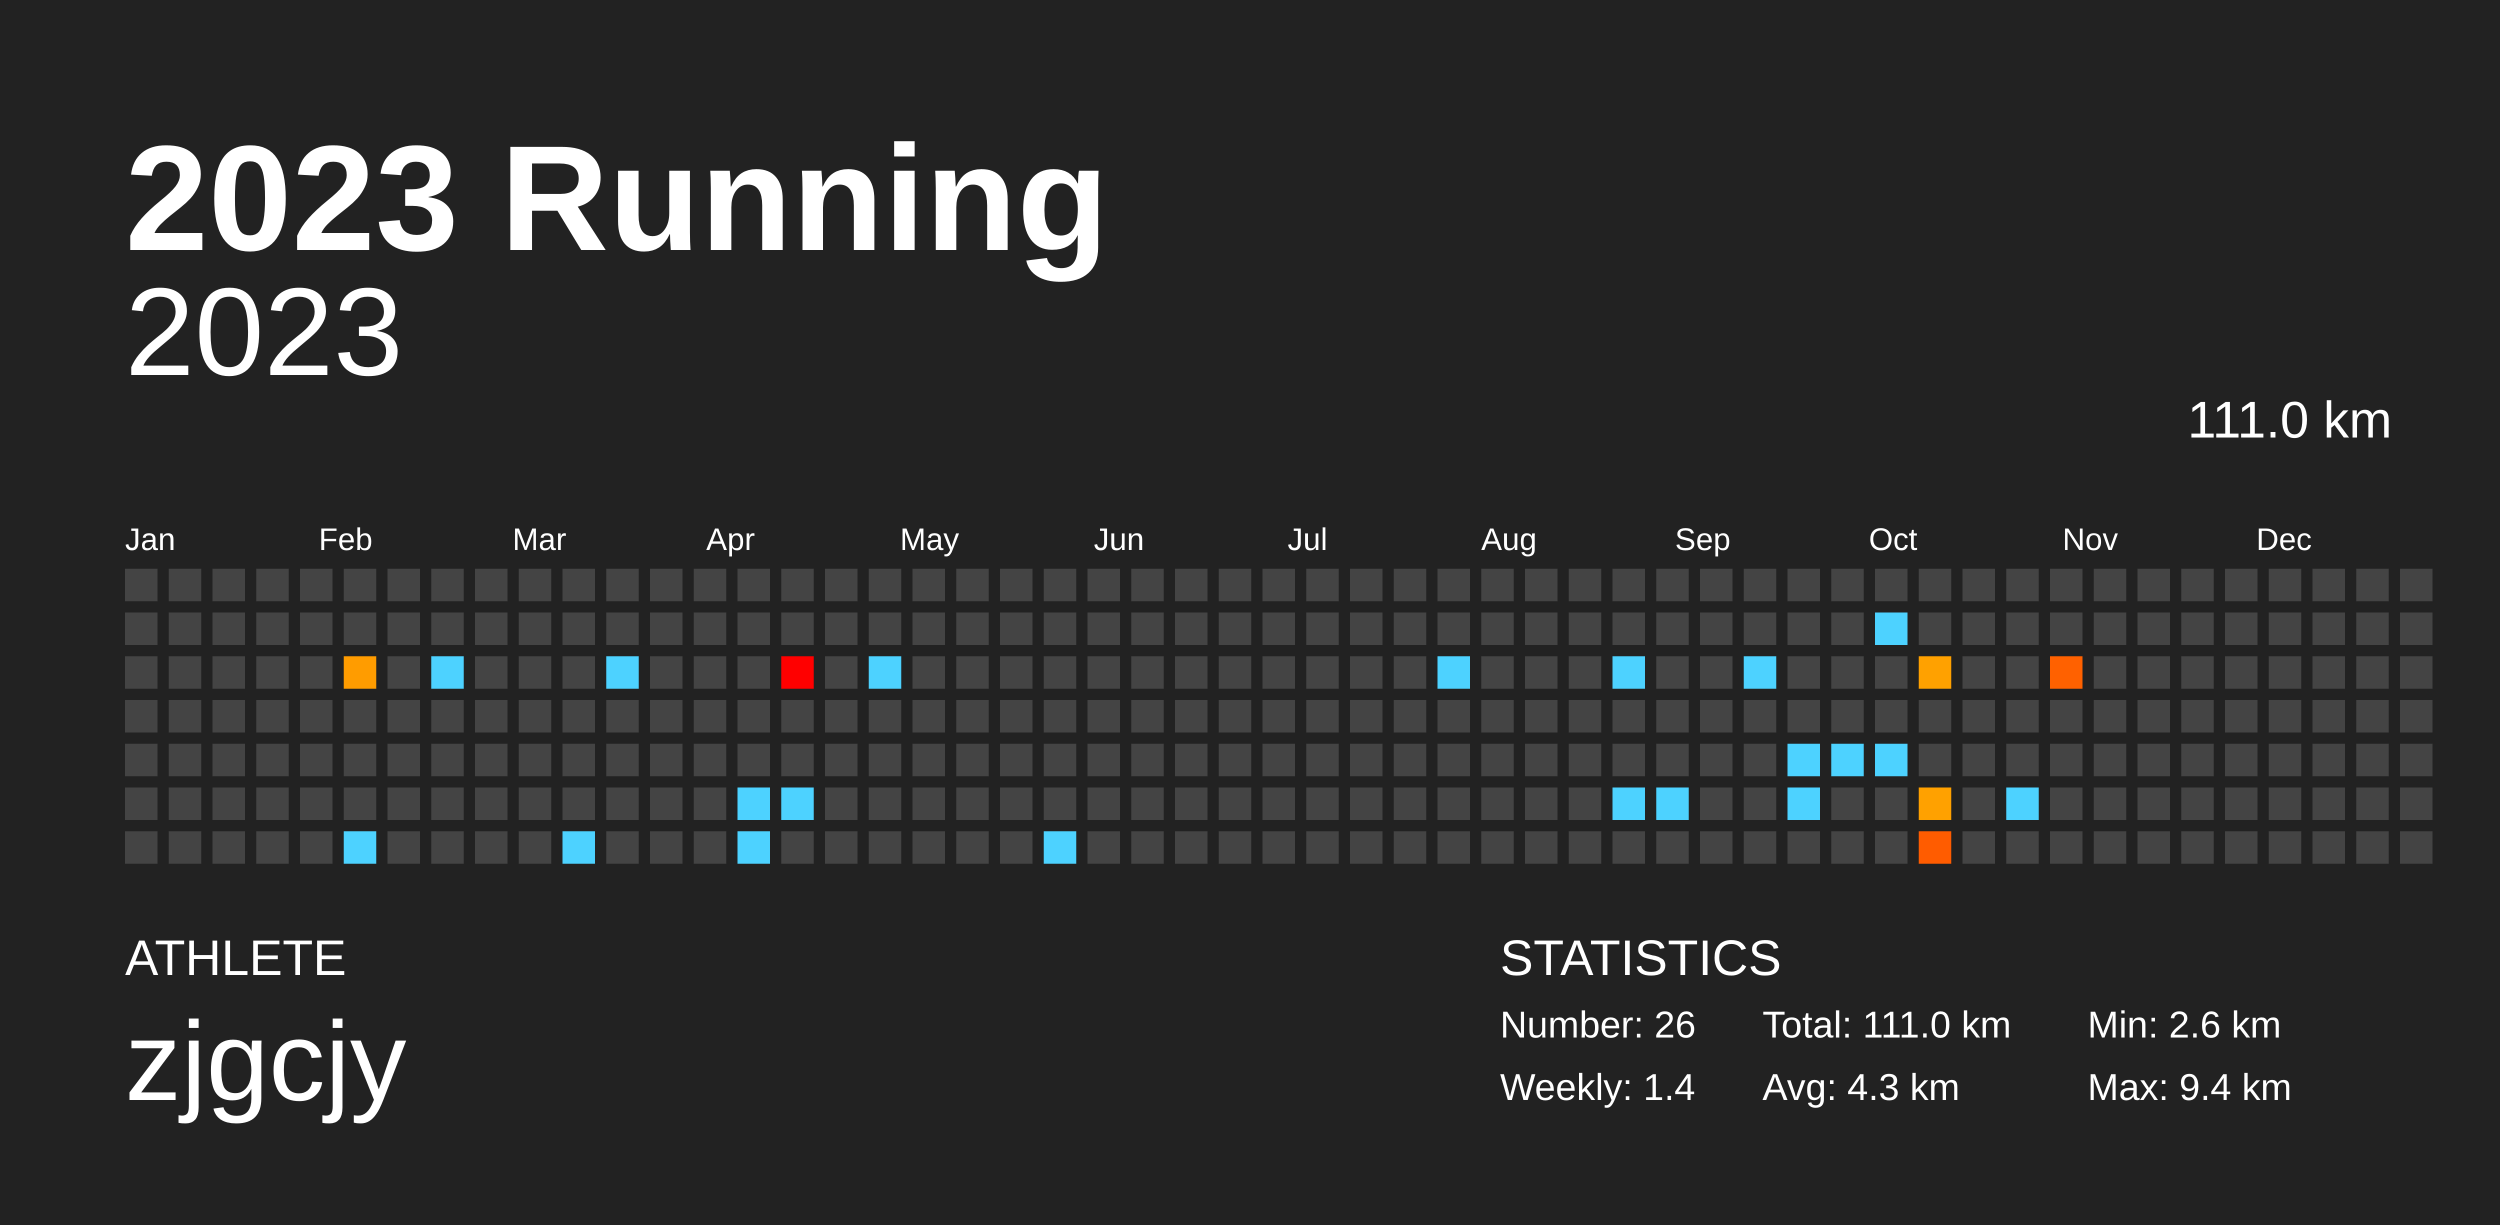
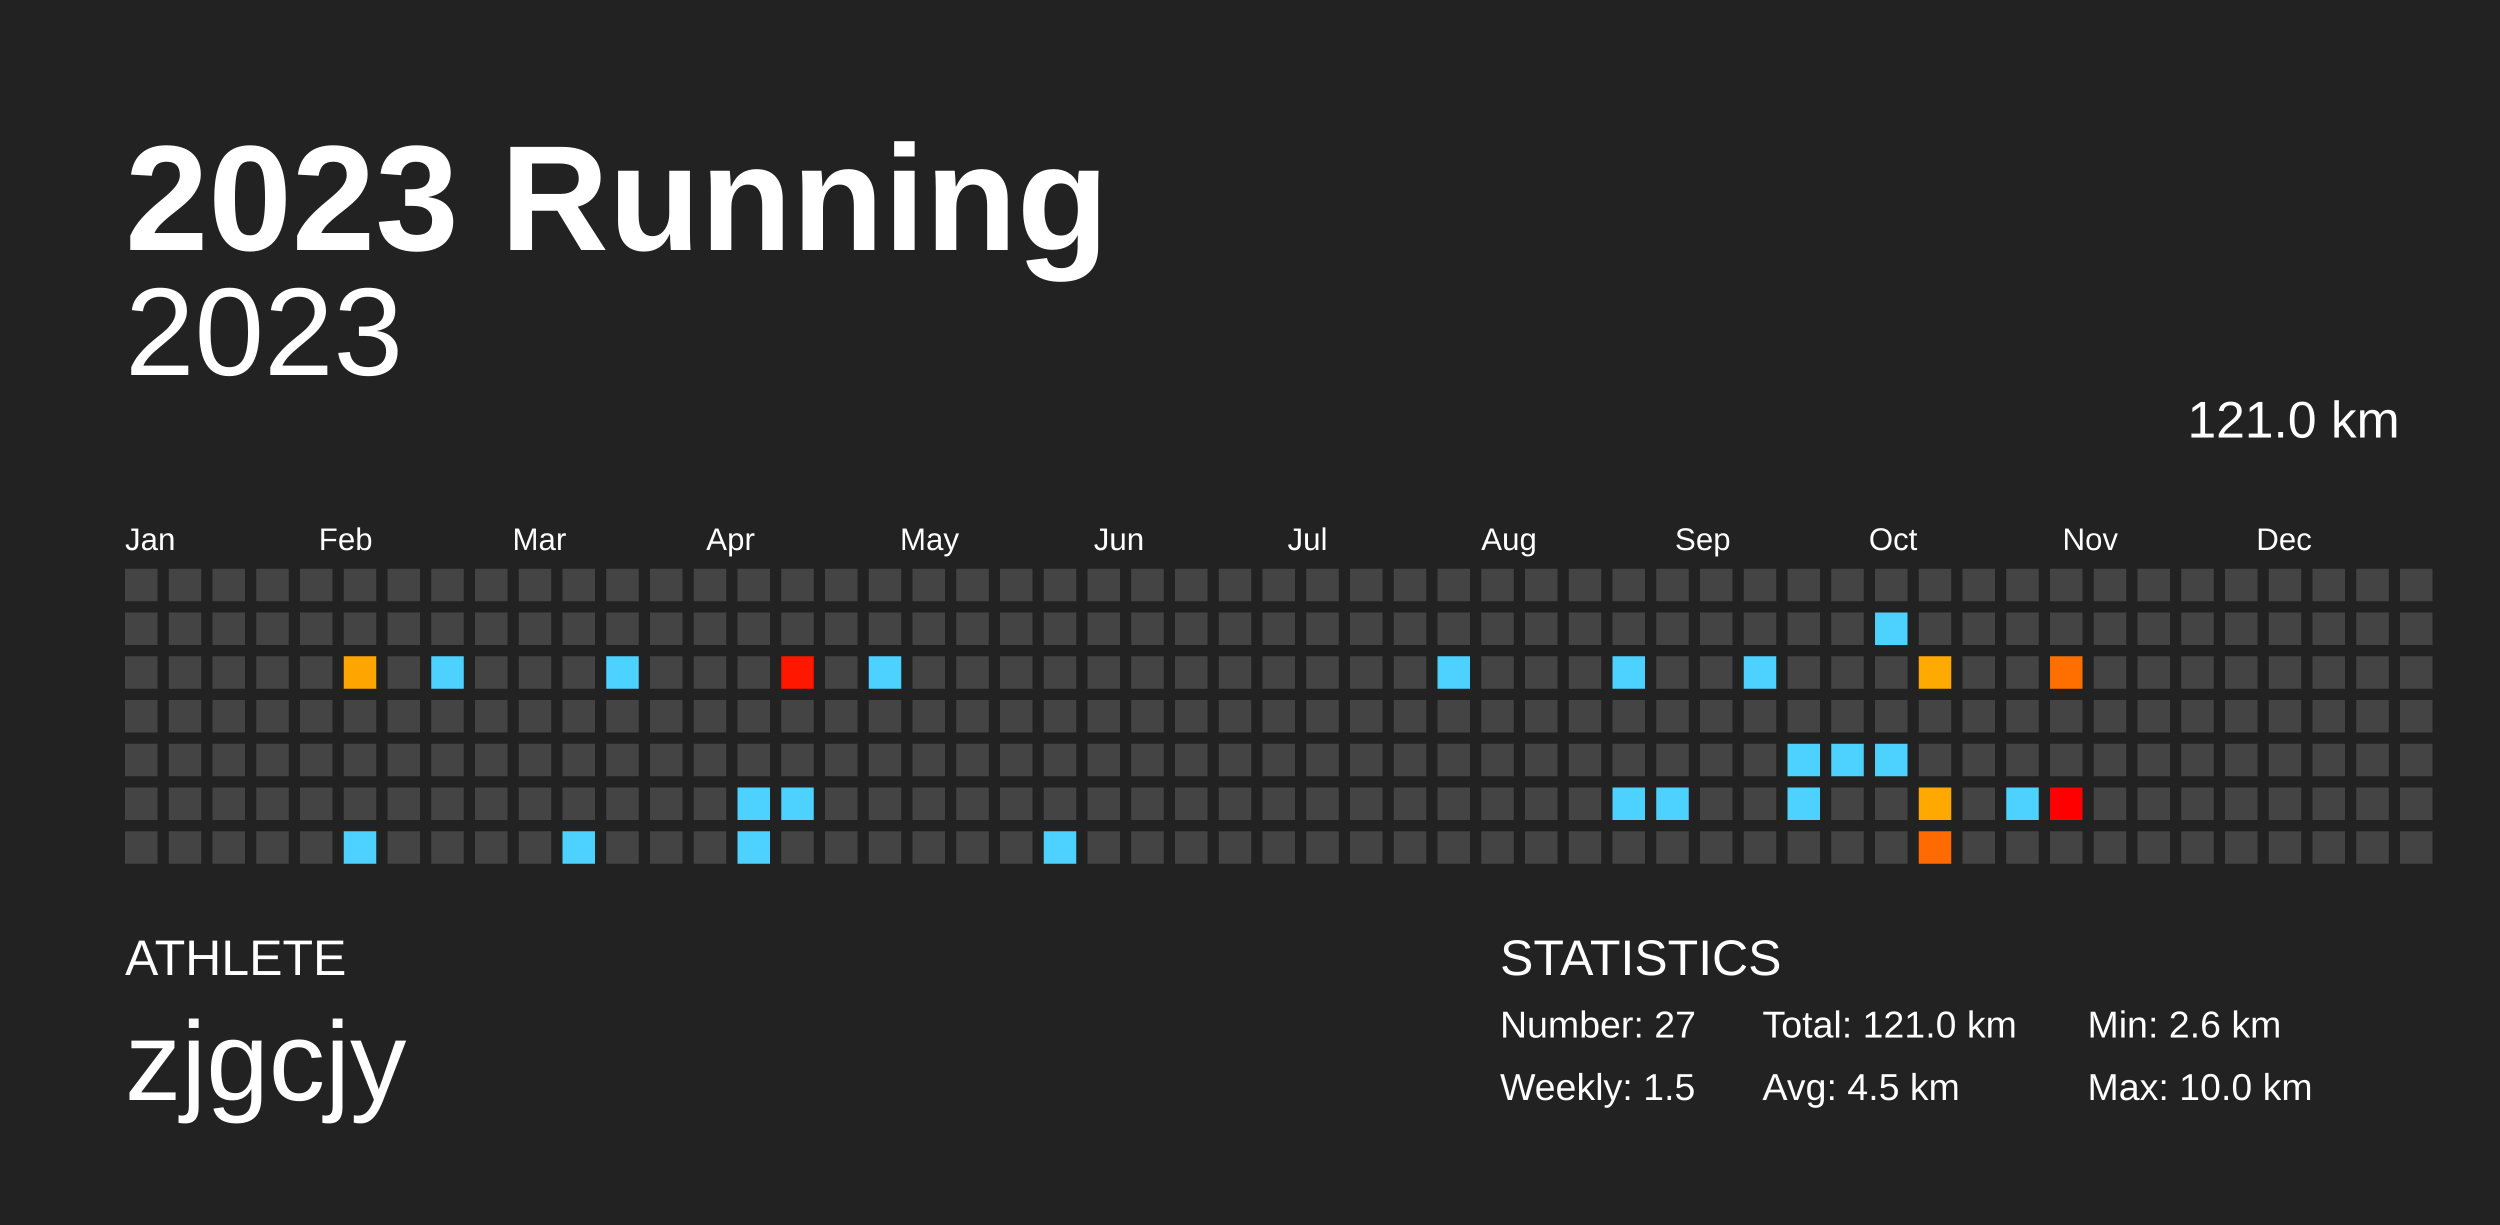
<svg xmlns="http://www.w3.org/2000/svg" baseProfile="full" height="98mm" version="1.1" viewBox="0,0,200,98" width="200mm">
  <defs />
  <rect fill="#222222" height="98" width="200" x="0" y="0" />
  <text fill="#FFFFFF" style="font-size:12px; font-family:Arial; font-weight:bold;" x="10" y="20">2023 Running</text>
  <text fill="#FFFFFF" style="font-size:4px; font-family:Arial" x="10" y="78">ATHLETE</text>
  <text fill="#FFFFFF" style="font-size:9px; font-family:Arial" x="10" y="88">zjgcjy</text>
  <text fill="#FFFFFF" style="font-size:4px; font-family:Arial" x="120" y="78">STATISTICS</text>
-   <text fill="#FFFFFF" style="font-size:3px; font-family:Arial" x="120" y="83">Number: 26</text>
-   <text fill="#FFFFFF" style="font-size:3px; font-family:Arial" x="120" y="88">Weekly: 1.4</text>
-   <text fill="#FFFFFF" style="font-size:3px; font-family:Arial" x="141" y="83">Total: 111.0 km</text>
-   <text fill="#FFFFFF" style="font-size:3px; font-family:Arial" x="141" y="88">Avg: 4.3 km</text>
+   <text fill="#FFFFFF" style="font-size:3px; font-family:Arial" x="120" y="83">Number: 27</text>
+   <text fill="#FFFFFF" style="font-size:3px; font-family:Arial" x="120" y="88">Weekly: 1.5</text>
+   <text fill="#FFFFFF" style="font-size:3px; font-family:Arial" x="141" y="83">Total: 121.0 km</text>
+   <text fill="#FFFFFF" style="font-size:3px; font-family:Arial" x="141" y="88">Avg: 4.5 km</text>
  <text fill="#FFFFFF" style="font-size:3px; font-family:Arial" x="167" y="83">Min: 2.6 km</text>
-   <text fill="#FFFFFF" style="font-size:3px; font-family:Arial" x="167" y="88">Max: 9.4 km</text>
+   <text fill="#FFFFFF" style="font-size:3px; font-family:Arial" x="167" y="88">Max: 10.0 km</text>
  <text alignment-baseline="hanging" fill="#FFFFFF" style="font-size:10.0px; font-family:Arial;" x="10" y="30">2023</text>
-   <text alignment-baseline="hanging" fill="#FFFFFF" style="font-size:4.125px; font-family:Arial;" x="175" y="35">111.0 km</text>
+   <text alignment-baseline="hanging" fill="#FFFFFF" style="font-size:4.125px; font-family:Arial;" x="175" y="35">121.0 km</text>
  <text fill="#FFFFFF" style="font-size:2.5px; font-family:Arial" x="10.0" y="44">Jan</text>
  <text fill="#FFFFFF" style="font-size:2.5px; font-family:Arial" x="25.5" y="44">Feb</text>
  <text fill="#FFFFFF" style="font-size:2.5px; font-family:Arial" x="41.0" y="44">Mar</text>
  <text fill="#FFFFFF" style="font-size:2.5px; font-family:Arial" x="56.5" y="44">Apr</text>
  <text fill="#FFFFFF" style="font-size:2.5px; font-family:Arial" x="72.0" y="44">May</text>
  <text fill="#FFFFFF" style="font-size:2.5px; font-family:Arial" x="87.5" y="44">Jun</text>
  <text fill="#FFFFFF" style="font-size:2.5px; font-family:Arial" x="103.0" y="44">Jul</text>
  <text fill="#FFFFFF" style="font-size:2.5px; font-family:Arial" x="118.5" y="44">Aug</text>
  <text fill="#FFFFFF" style="font-size:2.5px; font-family:Arial" x="134.0" y="44">Sep</text>
  <text fill="#FFFFFF" style="font-size:2.5px; font-family:Arial" x="149.5" y="44">Oct</text>
  <text fill="#FFFFFF" style="font-size:2.5px; font-family:Arial" x="165.0" y="44">Nov</text>
  <text fill="#FFFFFF" style="font-size:2.5px; font-family:Arial" x="180.5" y="44">Dec</text>
  <rect fill="#444444" height="2.6" width="2.6" x="10.0" y="45.5" />
  <rect fill="#444444" height="2.6" width="2.6" x="10.0" y="49.0" />
  <rect fill="#444444" height="2.6" width="2.6" x="10.0" y="52.5" />
  <rect fill="#444444" height="2.6" width="2.6" x="10.0" y="56.0" />
  <rect fill="#444444" height="2.6" width="2.6" x="10.0" y="59.5" />
  <rect fill="#444444" height="2.6" width="2.6" x="10.0" y="63.0" />
  <rect fill="#444444" height="2.6" width="2.6" x="10.0" y="66.5" />
  <rect fill="#444444" height="2.6" width="2.6" x="13.5" y="45.5" />
  <rect fill="#444444" height="2.6" width="2.6" x="13.5" y="49.0" />
  <rect fill="#444444" height="2.6" width="2.6" x="13.5" y="52.5" />
  <rect fill="#444444" height="2.6" width="2.6" x="13.5" y="56.0" />
  <rect fill="#444444" height="2.6" width="2.6" x="13.5" y="59.5" />
  <rect fill="#444444" height="2.6" width="2.6" x="13.5" y="63.0" />
  <rect fill="#444444" height="2.6" width="2.6" x="13.5" y="66.5" />
  <rect fill="#444444" height="2.6" width="2.6" x="17.0" y="45.5" />
  <rect fill="#444444" height="2.6" width="2.6" x="17.0" y="49.0" />
  <rect fill="#444444" height="2.6" width="2.6" x="17.0" y="52.5" />
  <rect fill="#444444" height="2.6" width="2.6" x="17.0" y="56.0" />
  <rect fill="#444444" height="2.6" width="2.6" x="17.0" y="59.5" />
  <rect fill="#444444" height="2.6" width="2.6" x="17.0" y="63.0" />
  <rect fill="#444444" height="2.6" width="2.6" x="17.0" y="66.5" />
  <rect fill="#444444" height="2.6" width="2.6" x="20.5" y="45.5" />
  <rect fill="#444444" height="2.6" width="2.6" x="20.5" y="49.0" />
  <rect fill="#444444" height="2.6" width="2.6" x="20.5" y="52.5" />
  <rect fill="#444444" height="2.6" width="2.6" x="20.5" y="56.0" />
  <rect fill="#444444" height="2.6" width="2.6" x="20.5" y="59.5" />
  <rect fill="#444444" height="2.6" width="2.6" x="20.5" y="63.0" />
  <rect fill="#444444" height="2.6" width="2.6" x="20.5" y="66.5" />
  <rect fill="#444444" height="2.6" width="2.6" x="24.0" y="45.5" />
  <rect fill="#444444" height="2.6" width="2.6" x="24.0" y="49.0" />
  <rect fill="#444444" height="2.6" width="2.6" x="24.0" y="52.5" />
  <rect fill="#444444" height="2.6" width="2.6" x="24.0" y="56.0" />
  <rect fill="#444444" height="2.6" width="2.6" x="24.0" y="59.5" />
  <rect fill="#444444" height="2.6" width="2.6" x="24.0" y="63.0" />
  <rect fill="#444444" height="2.6" width="2.6" x="24.0" y="66.5" />
  <rect fill="#444444" height="2.6" width="2.6" x="27.5" y="45.5" />
  <rect fill="#444444" height="2.6" width="2.6" x="27.5" y="49.0" />
-   <rect fill="#ff9c00" height="2.6" width="2.6" x="27.5" y="52.5" />
+   <rect fill="#ffa500" height="2.6" width="2.6" x="27.5" y="52.5" />
  <rect fill="#444444" height="2.6" width="2.6" x="27.5" y="56.0" />
  <rect fill="#444444" height="2.6" width="2.6" x="27.5" y="59.5" />
  <rect fill="#444444" height="2.6" width="2.6" x="27.5" y="63.0" />
  <rect fill="#4dd2ff" height="2.6" width="2.6" x="27.5" y="66.5" />
  <rect fill="#444444" height="2.6" width="2.6" x="31.0" y="45.5" />
  <rect fill="#444444" height="2.6" width="2.6" x="31.0" y="49.0" />
  <rect fill="#444444" height="2.6" width="2.6" x="31.0" y="52.5" />
  <rect fill="#444444" height="2.6" width="2.6" x="31.0" y="56.0" />
  <rect fill="#444444" height="2.6" width="2.6" x="31.0" y="59.5" />
  <rect fill="#444444" height="2.6" width="2.6" x="31.0" y="63.0" />
  <rect fill="#444444" height="2.6" width="2.6" x="31.0" y="66.5" />
  <rect fill="#444444" height="2.6" width="2.6" x="34.5" y="45.5" />
  <rect fill="#444444" height="2.6" width="2.6" x="34.5" y="49.0" />
  <rect fill="#4dd2ff" height="2.6" width="2.6" x="34.5" y="52.5" />
  <rect fill="#444444" height="2.6" width="2.6" x="34.5" y="56.0" />
  <rect fill="#444444" height="2.6" width="2.6" x="34.5" y="59.5" />
  <rect fill="#444444" height="2.6" width="2.6" x="34.5" y="63.0" />
  <rect fill="#444444" height="2.6" width="2.6" x="34.5" y="66.5" />
  <rect fill="#444444" height="2.6" width="2.6" x="38.0" y="45.5" />
  <rect fill="#444444" height="2.6" width="2.6" x="38.0" y="49.0" />
  <rect fill="#444444" height="2.6" width="2.6" x="38.0" y="52.5" />
  <rect fill="#444444" height="2.6" width="2.6" x="38.0" y="56.0" />
  <rect fill="#444444" height="2.6" width="2.6" x="38.0" y="59.5" />
  <rect fill="#444444" height="2.6" width="2.6" x="38.0" y="63.0" />
  <rect fill="#444444" height="2.6" width="2.6" x="38.0" y="66.5" />
  <rect fill="#444444" height="2.6" width="2.6" x="41.5" y="45.5" />
  <rect fill="#444444" height="2.6" width="2.6" x="41.5" y="49.0" />
  <rect fill="#444444" height="2.6" width="2.6" x="41.5" y="52.5" />
  <rect fill="#444444" height="2.6" width="2.6" x="41.5" y="56.0" />
  <rect fill="#444444" height="2.6" width="2.6" x="41.5" y="59.5" />
  <rect fill="#444444" height="2.6" width="2.6" x="41.5" y="63.0" />
  <rect fill="#444444" height="2.6" width="2.6" x="41.5" y="66.5" />
  <rect fill="#444444" height="2.6" width="2.6" x="45.0" y="45.5" />
  <rect fill="#444444" height="2.6" width="2.6" x="45.0" y="49.0" />
  <rect fill="#444444" height="2.6" width="2.6" x="45.0" y="52.5" />
  <rect fill="#444444" height="2.6" width="2.6" x="45.0" y="56.0" />
  <rect fill="#444444" height="2.6" width="2.6" x="45.0" y="59.5" />
  <rect fill="#444444" height="2.6" width="2.6" x="45.0" y="63.0" />
  <rect fill="#4dd2ff" height="2.6" width="2.6" x="45.0" y="66.5" />
  <rect fill="#444444" height="2.6" width="2.6" x="48.5" y="45.5" />
  <rect fill="#444444" height="2.6" width="2.6" x="48.5" y="49.0" />
  <rect fill="#4dd2ff" height="2.6" width="2.6" x="48.5" y="52.5" />
  <rect fill="#444444" height="2.6" width="2.6" x="48.5" y="56.0" />
  <rect fill="#444444" height="2.6" width="2.6" x="48.5" y="59.5" />
  <rect fill="#444444" height="2.6" width="2.6" x="48.5" y="63.0" />
  <rect fill="#444444" height="2.6" width="2.6" x="48.5" y="66.5" />
  <rect fill="#444444" height="2.6" width="2.6" x="52.0" y="45.5" />
  <rect fill="#444444" height="2.6" width="2.6" x="52.0" y="49.0" />
  <rect fill="#444444" height="2.6" width="2.6" x="52.0" y="52.5" />
  <rect fill="#444444" height="2.6" width="2.6" x="52.0" y="56.0" />
  <rect fill="#444444" height="2.6" width="2.6" x="52.0" y="59.5" />
  <rect fill="#444444" height="2.6" width="2.6" x="52.0" y="63.0" />
  <rect fill="#444444" height="2.6" width="2.6" x="52.0" y="66.5" />
  <rect fill="#444444" height="2.6" width="2.6" x="55.5" y="45.5" />
  <rect fill="#444444" height="2.6" width="2.6" x="55.5" y="49.0" />
  <rect fill="#444444" height="2.6" width="2.6" x="55.5" y="52.5" />
  <rect fill="#444444" height="2.6" width="2.6" x="55.5" y="56.0" />
  <rect fill="#444444" height="2.6" width="2.6" x="55.5" y="59.5" />
  <rect fill="#444444" height="2.6" width="2.6" x="55.5" y="63.0" />
  <rect fill="#444444" height="2.6" width="2.6" x="55.5" y="66.5" />
  <rect fill="#444444" height="2.6" width="2.6" x="59.0" y="45.5" />
  <rect fill="#444444" height="2.6" width="2.6" x="59.0" y="49.0" />
  <rect fill="#444444" height="2.6" width="2.6" x="59.0" y="52.5" />
  <rect fill="#444444" height="2.6" width="2.6" x="59.0" y="56.0" />
  <rect fill="#444444" height="2.6" width="2.6" x="59.0" y="59.5" />
  <rect fill="#4dd2ff" height="2.6" width="2.6" x="59.0" y="63.0" />
  <rect fill="#4dd2ff" height="2.6" width="2.6" x="59.0" y="66.5" />
  <rect fill="#444444" height="2.6" width="2.6" x="62.5" y="45.5" />
  <rect fill="#444444" height="2.6" width="2.6" x="62.5" y="49.0" />
-   <rect fill="#ff0000" height="2.6" width="2.6" x="62.5" y="52.5" />
+   <rect fill="#ff1700" height="2.6" width="2.6" x="62.5" y="52.5" />
  <rect fill="#444444" height="2.6" width="2.6" x="62.5" y="56.0" />
  <rect fill="#444444" height="2.6" width="2.6" x="62.5" y="59.5" />
  <rect fill="#4dd2ff" height="2.6" width="2.6" x="62.5" y="63.0" />
  <rect fill="#444444" height="2.6" width="2.6" x="62.5" y="66.5" />
  <rect fill="#444444" height="2.6" width="2.6" x="66.0" y="45.5" />
  <rect fill="#444444" height="2.6" width="2.6" x="66.0" y="49.0" />
  <rect fill="#444444" height="2.6" width="2.6" x="66.0" y="52.5" />
  <rect fill="#444444" height="2.6" width="2.6" x="66.0" y="56.0" />
  <rect fill="#444444" height="2.6" width="2.6" x="66.0" y="59.5" />
  <rect fill="#444444" height="2.6" width="2.6" x="66.0" y="63.0" />
  <rect fill="#444444" height="2.6" width="2.6" x="66.0" y="66.5" />
  <rect fill="#444444" height="2.6" width="2.6" x="69.5" y="45.5" />
  <rect fill="#444444" height="2.6" width="2.6" x="69.5" y="49.0" />
  <rect fill="#4dd2ff" height="2.6" width="2.6" x="69.5" y="52.5" />
  <rect fill="#444444" height="2.6" width="2.6" x="69.5" y="56.0" />
  <rect fill="#444444" height="2.6" width="2.6" x="69.5" y="59.5" />
  <rect fill="#444444" height="2.6" width="2.6" x="69.5" y="63.0" />
  <rect fill="#444444" height="2.6" width="2.6" x="69.5" y="66.5" />
  <rect fill="#444444" height="2.6" width="2.6" x="73.0" y="45.5" />
  <rect fill="#444444" height="2.6" width="2.6" x="73.0" y="49.0" />
  <rect fill="#444444" height="2.6" width="2.6" x="73.0" y="52.5" />
  <rect fill="#444444" height="2.6" width="2.6" x="73.0" y="56.0" />
  <rect fill="#444444" height="2.6" width="2.6" x="73.0" y="59.5" />
  <rect fill="#444444" height="2.6" width="2.6" x="73.0" y="63.0" />
  <rect fill="#444444" height="2.6" width="2.6" x="73.0" y="66.5" />
  <rect fill="#444444" height="2.6" width="2.6" x="76.5" y="45.5" />
  <rect fill="#444444" height="2.6" width="2.6" x="76.5" y="49.0" />
  <rect fill="#444444" height="2.6" width="2.6" x="76.5" y="52.5" />
  <rect fill="#444444" height="2.6" width="2.6" x="76.5" y="56.0" />
  <rect fill="#444444" height="2.6" width="2.6" x="76.5" y="59.5" />
  <rect fill="#444444" height="2.6" width="2.6" x="76.5" y="63.0" />
  <rect fill="#444444" height="2.6" width="2.6" x="76.5" y="66.5" />
  <rect fill="#444444" height="2.6" width="2.6" x="80.0" y="45.5" />
  <rect fill="#444444" height="2.6" width="2.6" x="80.0" y="49.0" />
  <rect fill="#444444" height="2.6" width="2.6" x="80.0" y="52.5" />
  <rect fill="#444444" height="2.6" width="2.6" x="80.0" y="56.0" />
  <rect fill="#444444" height="2.6" width="2.6" x="80.0" y="59.5" />
  <rect fill="#444444" height="2.6" width="2.6" x="80.0" y="63.0" />
  <rect fill="#444444" height="2.6" width="2.6" x="80.0" y="66.5" />
  <rect fill="#444444" height="2.6" width="2.6" x="83.5" y="45.5" />
  <rect fill="#444444" height="2.6" width="2.6" x="83.5" y="49.0" />
  <rect fill="#444444" height="2.6" width="2.6" x="83.5" y="52.5" />
  <rect fill="#444444" height="2.6" width="2.6" x="83.5" y="56.0" />
  <rect fill="#444444" height="2.6" width="2.6" x="83.5" y="59.5" />
  <rect fill="#444444" height="2.6" width="2.6" x="83.5" y="63.0" />
  <rect fill="#4dd2ff" height="2.6" width="2.6" x="83.5" y="66.5" />
  <rect fill="#444444" height="2.6" width="2.6" x="87.0" y="45.5" />
  <rect fill="#444444" height="2.6" width="2.6" x="87.0" y="49.0" />
  <rect fill="#444444" height="2.6" width="2.6" x="87.0" y="52.5" />
  <rect fill="#444444" height="2.6" width="2.6" x="87.0" y="56.0" />
  <rect fill="#444444" height="2.6" width="2.6" x="87.0" y="59.5" />
  <rect fill="#444444" height="2.6" width="2.6" x="87.0" y="63.0" />
  <rect fill="#444444" height="2.6" width="2.6" x="87.0" y="66.5" />
  <rect fill="#444444" height="2.6" width="2.6" x="90.5" y="45.5" />
  <rect fill="#444444" height="2.6" width="2.6" x="90.5" y="49.0" />
  <rect fill="#444444" height="2.6" width="2.6" x="90.5" y="52.5" />
  <rect fill="#444444" height="2.6" width="2.6" x="90.5" y="56.0" />
  <rect fill="#444444" height="2.6" width="2.6" x="90.5" y="59.5" />
  <rect fill="#444444" height="2.6" width="2.6" x="90.5" y="63.0" />
  <rect fill="#444444" height="2.6" width="2.6" x="90.5" y="66.5" />
  <rect fill="#444444" height="2.6" width="2.6" x="94.0" y="45.5" />
  <rect fill="#444444" height="2.6" width="2.6" x="94.0" y="49.0" />
  <rect fill="#444444" height="2.6" width="2.6" x="94.0" y="52.5" />
  <rect fill="#444444" height="2.6" width="2.6" x="94.0" y="56.0" />
  <rect fill="#444444" height="2.6" width="2.6" x="94.0" y="59.5" />
  <rect fill="#444444" height="2.6" width="2.6" x="94.0" y="63.0" />
  <rect fill="#444444" height="2.6" width="2.6" x="94.0" y="66.5" />
  <rect fill="#444444" height="2.6" width="2.6" x="97.5" y="45.5" />
  <rect fill="#444444" height="2.6" width="2.6" x="97.5" y="49.0" />
  <rect fill="#444444" height="2.6" width="2.6" x="97.5" y="52.5" />
  <rect fill="#444444" height="2.6" width="2.6" x="97.5" y="56.0" />
  <rect fill="#444444" height="2.6" width="2.6" x="97.5" y="59.5" />
  <rect fill="#444444" height="2.6" width="2.6" x="97.5" y="63.0" />
  <rect fill="#444444" height="2.6" width="2.6" x="97.5" y="66.5" />
  <rect fill="#444444" height="2.6" width="2.6" x="101.0" y="45.5" />
  <rect fill="#444444" height="2.6" width="2.6" x="101.0" y="49.0" />
  <rect fill="#444444" height="2.6" width="2.6" x="101.0" y="52.5" />
  <rect fill="#444444" height="2.6" width="2.6" x="101.0" y="56.0" />
  <rect fill="#444444" height="2.6" width="2.6" x="101.0" y="59.5" />
  <rect fill="#444444" height="2.6" width="2.6" x="101.0" y="63.0" />
  <rect fill="#444444" height="2.6" width="2.6" x="101.0" y="66.5" />
  <rect fill="#444444" height="2.6" width="2.6" x="104.5" y="45.5" />
  <rect fill="#444444" height="2.6" width="2.6" x="104.5" y="49.0" />
  <rect fill="#444444" height="2.6" width="2.6" x="104.5" y="52.5" />
  <rect fill="#444444" height="2.6" width="2.6" x="104.5" y="56.0" />
  <rect fill="#444444" height="2.6" width="2.6" x="104.5" y="59.5" />
  <rect fill="#444444" height="2.6" width="2.6" x="104.5" y="63.0" />
  <rect fill="#444444" height="2.6" width="2.6" x="104.5" y="66.5" />
  <rect fill="#444444" height="2.6" width="2.6" x="108.0" y="45.5" />
  <rect fill="#444444" height="2.6" width="2.6" x="108.0" y="49.0" />
  <rect fill="#444444" height="2.6" width="2.6" x="108.0" y="52.5" />
  <rect fill="#444444" height="2.6" width="2.6" x="108.0" y="56.0" />
  <rect fill="#444444" height="2.6" width="2.6" x="108.0" y="59.5" />
  <rect fill="#444444" height="2.6" width="2.6" x="108.0" y="63.0" />
  <rect fill="#444444" height="2.6" width="2.6" x="108.0" y="66.5" />
  <rect fill="#444444" height="2.6" width="2.6" x="111.5" y="45.5" />
  <rect fill="#444444" height="2.6" width="2.6" x="111.5" y="49.0" />
  <rect fill="#444444" height="2.6" width="2.6" x="111.5" y="52.5" />
  <rect fill="#444444" height="2.6" width="2.6" x="111.5" y="56.0" />
  <rect fill="#444444" height="2.6" width="2.6" x="111.5" y="59.5" />
  <rect fill="#444444" height="2.6" width="2.6" x="111.5" y="63.0" />
  <rect fill="#444444" height="2.6" width="2.6" x="111.5" y="66.5" />
  <rect fill="#444444" height="2.6" width="2.6" x="115.0" y="45.5" />
  <rect fill="#444444" height="2.6" width="2.6" x="115.0" y="49.0" />
  <rect fill="#4dd2ff" height="2.6" width="2.6" x="115.0" y="52.5" />
  <rect fill="#444444" height="2.6" width="2.6" x="115.0" y="56.0" />
  <rect fill="#444444" height="2.6" width="2.6" x="115.0" y="59.5" />
  <rect fill="#444444" height="2.6" width="2.6" x="115.0" y="63.0" />
  <rect fill="#444444" height="2.6" width="2.6" x="115.0" y="66.5" />
  <rect fill="#444444" height="2.6" width="2.6" x="118.5" y="45.5" />
  <rect fill="#444444" height="2.6" width="2.6" x="118.5" y="49.0" />
  <rect fill="#444444" height="2.6" width="2.6" x="118.5" y="52.5" />
  <rect fill="#444444" height="2.6" width="2.6" x="118.5" y="56.0" />
  <rect fill="#444444" height="2.6" width="2.6" x="118.5" y="59.5" />
  <rect fill="#444444" height="2.6" width="2.6" x="118.5" y="63.0" />
  <rect fill="#444444" height="2.6" width="2.6" x="118.5" y="66.5" />
  <rect fill="#444444" height="2.6" width="2.6" x="122.0" y="45.5" />
  <rect fill="#444444" height="2.6" width="2.6" x="122.0" y="49.0" />
  <rect fill="#444444" height="2.6" width="2.6" x="122.0" y="52.5" />
  <rect fill="#444444" height="2.6" width="2.6" x="122.0" y="56.0" />
  <rect fill="#444444" height="2.6" width="2.6" x="122.0" y="59.5" />
  <rect fill="#444444" height="2.6" width="2.6" x="122.0" y="63.0" />
  <rect fill="#444444" height="2.6" width="2.6" x="122.0" y="66.5" />
  <rect fill="#444444" height="2.6" width="2.6" x="125.5" y="45.5" />
  <rect fill="#444444" height="2.6" width="2.6" x="125.5" y="49.0" />
  <rect fill="#444444" height="2.6" width="2.6" x="125.5" y="52.5" />
  <rect fill="#444444" height="2.6" width="2.6" x="125.5" y="56.0" />
  <rect fill="#444444" height="2.6" width="2.6" x="125.5" y="59.5" />
  <rect fill="#444444" height="2.6" width="2.6" x="125.5" y="63.0" />
  <rect fill="#444444" height="2.6" width="2.6" x="125.5" y="66.5" />
  <rect fill="#444444" height="2.6" width="2.6" x="129.0" y="45.5" />
  <rect fill="#444444" height="2.6" width="2.6" x="129.0" y="49.0" />
  <rect fill="#4dd2ff" height="2.6" width="2.6" x="129.0" y="52.5" />
  <rect fill="#444444" height="2.6" width="2.6" x="129.0" y="56.0" />
  <rect fill="#444444" height="2.6" width="2.6" x="129.0" y="59.5" />
  <rect fill="#4dd2ff" height="2.6" width="2.6" x="129.0" y="63.0" />
  <rect fill="#444444" height="2.6" width="2.6" x="129.0" y="66.5" />
  <rect fill="#444444" height="2.6" width="2.6" x="132.5" y="45.5" />
  <rect fill="#444444" height="2.6" width="2.6" x="132.5" y="49.0" />
  <rect fill="#444444" height="2.6" width="2.6" x="132.5" y="52.5" />
  <rect fill="#444444" height="2.6" width="2.6" x="132.5" y="56.0" />
  <rect fill="#444444" height="2.6" width="2.6" x="132.5" y="59.5" />
  <rect fill="#4dd2ff" height="2.6" width="2.6" x="132.5" y="63.0" />
  <rect fill="#444444" height="2.6" width="2.6" x="132.5" y="66.5" />
  <rect fill="#444444" height="2.6" width="2.6" x="136.0" y="45.5" />
  <rect fill="#444444" height="2.6" width="2.6" x="136.0" y="49.0" />
  <rect fill="#444444" height="2.6" width="2.6" x="136.0" y="52.5" />
  <rect fill="#444444" height="2.6" width="2.6" x="136.0" y="56.0" />
  <rect fill="#444444" height="2.6" width="2.6" x="136.0" y="59.5" />
  <rect fill="#444444" height="2.6" width="2.6" x="136.0" y="63.0" />
  <rect fill="#444444" height="2.6" width="2.6" x="136.0" y="66.5" />
  <rect fill="#444444" height="2.6" width="2.6" x="139.5" y="45.5" />
  <rect fill="#444444" height="2.6" width="2.6" x="139.5" y="49.0" />
  <rect fill="#4dd2ff" height="2.6" width="2.6" x="139.5" y="52.5" />
  <rect fill="#444444" height="2.6" width="2.6" x="139.5" y="56.0" />
  <rect fill="#444444" height="2.6" width="2.6" x="139.5" y="59.5" />
  <rect fill="#444444" height="2.6" width="2.6" x="139.5" y="63.0" />
  <rect fill="#444444" height="2.6" width="2.6" x="139.5" y="66.5" />
  <rect fill="#444444" height="2.6" width="2.6" x="143.0" y="45.5" />
  <rect fill="#444444" height="2.6" width="2.6" x="143.0" y="49.0" />
  <rect fill="#444444" height="2.6" width="2.6" x="143.0" y="52.5" />
  <rect fill="#444444" height="2.6" width="2.6" x="143.0" y="56.0" />
  <rect fill="#4dd2ff" height="2.6" width="2.6" x="143.0" y="59.5" />
  <rect fill="#4dd2ff" height="2.6" width="2.6" x="143.0" y="63.0" />
  <rect fill="#444444" height="2.6" width="2.6" x="143.0" y="66.5" />
  <rect fill="#444444" height="2.6" width="2.6" x="146.5" y="45.5" />
  <rect fill="#444444" height="2.6" width="2.6" x="146.5" y="49.0" />
  <rect fill="#444444" height="2.6" width="2.6" x="146.5" y="52.5" />
  <rect fill="#444444" height="2.6" width="2.6" x="146.5" y="56.0" />
  <rect fill="#4dd2ff" height="2.6" width="2.6" x="146.5" y="59.5" />
  <rect fill="#444444" height="2.6" width="2.6" x="146.5" y="63.0" />
  <rect fill="#444444" height="2.6" width="2.6" x="146.5" y="66.5" />
  <rect fill="#444444" height="2.6" width="2.6" x="150.0" y="45.5" />
  <rect fill="#4dd2ff" height="2.6" width="2.6" x="150.0" y="49.0" />
  <rect fill="#444444" height="2.6" width="2.6" x="150.0" y="52.5" />
  <rect fill="#444444" height="2.6" width="2.6" x="150.0" y="56.0" />
  <rect fill="#4dd2ff" height="2.6" width="2.6" x="150.0" y="59.5" />
  <rect fill="#444444" height="2.6" width="2.6" x="150.0" y="63.0" />
  <rect fill="#444444" height="2.6" width="2.6" x="150.0" y="66.5" />
  <rect fill="#444444" height="2.6" width="2.6" x="153.5" y="45.5" />
  <rect fill="#444444" height="2.6" width="2.6" x="153.5" y="49.0" />
-   <rect fill="#ffa100" height="2.6" width="2.6" x="153.5" y="52.5" />
+   <rect fill="#ffaa00" height="2.6" width="2.6" x="153.5" y="52.5" />
  <rect fill="#444444" height="2.6" width="2.6" x="153.5" y="56.0" />
  <rect fill="#444444" height="2.6" width="2.6" x="153.5" y="59.5" />
-   <rect fill="#ffa100" height="2.6" width="2.6" x="153.5" y="63.0" />
-   <rect fill="#ff5c00" height="2.6" width="2.6" x="153.5" y="66.5" />
+   <rect fill="#ffa900" height="2.6" width="2.6" x="153.5" y="63.0" />
+   <rect fill="#ff6b00" height="2.6" width="2.6" x="153.5" y="66.5" />
  <rect fill="#444444" height="2.6" width="2.6" x="157.0" y="45.5" />
  <rect fill="#444444" height="2.6" width="2.6" x="157.0" y="49.0" />
  <rect fill="#444444" height="2.6" width="2.6" x="157.0" y="52.5" />
  <rect fill="#444444" height="2.6" width="2.6" x="157.0" y="56.0" />
  <rect fill="#444444" height="2.6" width="2.6" x="157.0" y="59.5" />
  <rect fill="#444444" height="2.6" width="2.6" x="157.0" y="63.0" />
  <rect fill="#444444" height="2.6" width="2.6" x="157.0" y="66.5" />
  <rect fill="#444444" height="2.6" width="2.6" x="160.5" y="45.5" />
  <rect fill="#444444" height="2.6" width="2.6" x="160.5" y="49.0" />
  <rect fill="#444444" height="2.6" width="2.6" x="160.5" y="52.5" />
  <rect fill="#444444" height="2.6" width="2.6" x="160.5" y="56.0" />
  <rect fill="#444444" height="2.6" width="2.6" x="160.5" y="59.5" />
  <rect fill="#4dd2ff" height="2.6" width="2.6" x="160.5" y="63.0" />
  <rect fill="#444444" height="2.6" width="2.6" x="160.5" y="66.5" />
  <rect fill="#444444" height="2.6" width="2.6" x="164.0" y="45.5" />
  <rect fill="#444444" height="2.6" width="2.6" x="164.0" y="49.0" />
-   <rect fill="#ff6100" height="2.6" width="2.6" x="164.0" y="52.5" />
+   <rect fill="#ff6f00" height="2.6" width="2.6" x="164.0" y="52.5" />
  <rect fill="#444444" height="2.6" width="2.6" x="164.0" y="56.0" />
  <rect fill="#444444" height="2.6" width="2.6" x="164.0" y="59.5" />
-   <rect fill="#444444" height="2.6" width="2.6" x="164.0" y="63.0" />
+   <rect fill="red" height="2.6" width="2.6" x="164.0" y="63.0" />
  <rect fill="#444444" height="2.6" width="2.6" x="164.0" y="66.5" />
  <rect fill="#444444" height="2.6" width="2.6" x="167.5" y="45.5" />
  <rect fill="#444444" height="2.6" width="2.6" x="167.5" y="49.0" />
  <rect fill="#444444" height="2.6" width="2.6" x="167.5" y="52.5" />
  <rect fill="#444444" height="2.6" width="2.6" x="167.5" y="56.0" />
  <rect fill="#444444" height="2.6" width="2.6" x="167.5" y="59.5" />
  <rect fill="#444444" height="2.6" width="2.6" x="167.5" y="63.0" />
  <rect fill="#444444" height="2.6" width="2.6" x="167.5" y="66.5" />
  <rect fill="#444444" height="2.6" width="2.6" x="171.0" y="45.5" />
  <rect fill="#444444" height="2.6" width="2.6" x="171.0" y="49.0" />
  <rect fill="#444444" height="2.6" width="2.6" x="171.0" y="52.5" />
  <rect fill="#444444" height="2.6" width="2.6" x="171.0" y="56.0" />
  <rect fill="#444444" height="2.6" width="2.6" x="171.0" y="59.5" />
  <rect fill="#444444" height="2.6" width="2.6" x="171.0" y="63.0" />
  <rect fill="#444444" height="2.6" width="2.6" x="171.0" y="66.5" />
  <rect fill="#444444" height="2.6" width="2.6" x="174.5" y="45.5" />
  <rect fill="#444444" height="2.6" width="2.6" x="174.5" y="49.0" />
  <rect fill="#444444" height="2.6" width="2.6" x="174.5" y="52.5" />
  <rect fill="#444444" height="2.6" width="2.6" x="174.5" y="56.0" />
  <rect fill="#444444" height="2.6" width="2.6" x="174.5" y="59.5" />
  <rect fill="#444444" height="2.6" width="2.6" x="174.5" y="63.0" />
  <rect fill="#444444" height="2.6" width="2.6" x="174.5" y="66.5" />
  <rect fill="#444444" height="2.6" width="2.6" x="178.0" y="45.5" />
  <rect fill="#444444" height="2.6" width="2.6" x="178.0" y="49.0" />
  <rect fill="#444444" height="2.6" width="2.6" x="178.0" y="52.5" />
  <rect fill="#444444" height="2.6" width="2.6" x="178.0" y="56.0" />
  <rect fill="#444444" height="2.6" width="2.6" x="178.0" y="59.5" />
  <rect fill="#444444" height="2.6" width="2.6" x="178.0" y="63.0" />
  <rect fill="#444444" height="2.6" width="2.6" x="178.0" y="66.5" />
  <rect fill="#444444" height="2.6" width="2.6" x="181.5" y="45.5" />
  <rect fill="#444444" height="2.6" width="2.6" x="181.5" y="49.0" />
  <rect fill="#444444" height="2.6" width="2.6" x="181.5" y="52.5" />
  <rect fill="#444444" height="2.6" width="2.6" x="181.5" y="56.0" />
  <rect fill="#444444" height="2.6" width="2.6" x="181.5" y="59.5" />
  <rect fill="#444444" height="2.6" width="2.6" x="181.5" y="63.0" />
  <rect fill="#444444" height="2.6" width="2.6" x="181.5" y="66.5" />
  <rect fill="#444444" height="2.6" width="2.6" x="185.0" y="45.5" />
  <rect fill="#444444" height="2.6" width="2.6" x="185.0" y="49.0" />
  <rect fill="#444444" height="2.6" width="2.6" x="185.0" y="52.5" />
  <rect fill="#444444" height="2.6" width="2.6" x="185.0" y="56.0" />
  <rect fill="#444444" height="2.6" width="2.6" x="185.0" y="59.5" />
  <rect fill="#444444" height="2.6" width="2.6" x="185.0" y="63.0" />
  <rect fill="#444444" height="2.6" width="2.6" x="185.0" y="66.5" />
  <rect fill="#444444" height="2.6" width="2.6" x="188.5" y="45.5" />
  <rect fill="#444444" height="2.6" width="2.6" x="188.5" y="49.0" />
  <rect fill="#444444" height="2.6" width="2.6" x="188.5" y="52.5" />
  <rect fill="#444444" height="2.6" width="2.6" x="188.5" y="56.0" />
  <rect fill="#444444" height="2.6" width="2.6" x="188.5" y="59.5" />
  <rect fill="#444444" height="2.6" width="2.6" x="188.5" y="63.0" />
  <rect fill="#444444" height="2.6" width="2.6" x="188.5" y="66.5" />
  <rect fill="#444444" height="2.6" width="2.6" x="192.0" y="45.5" />
  <rect fill="#444444" height="2.6" width="2.6" x="192.0" y="49.0" />
  <rect fill="#444444" height="2.6" width="2.6" x="192.0" y="52.5" />
  <rect fill="#444444" height="2.6" width="2.6" x="192.0" y="56.0" />
  <rect fill="#444444" height="2.6" width="2.6" x="192.0" y="59.5" />
  <rect fill="#444444" height="2.6" width="2.6" x="192.0" y="63.0" />
  <rect fill="#444444" height="2.6" width="2.6" x="192.0" y="66.5" />
</svg>
